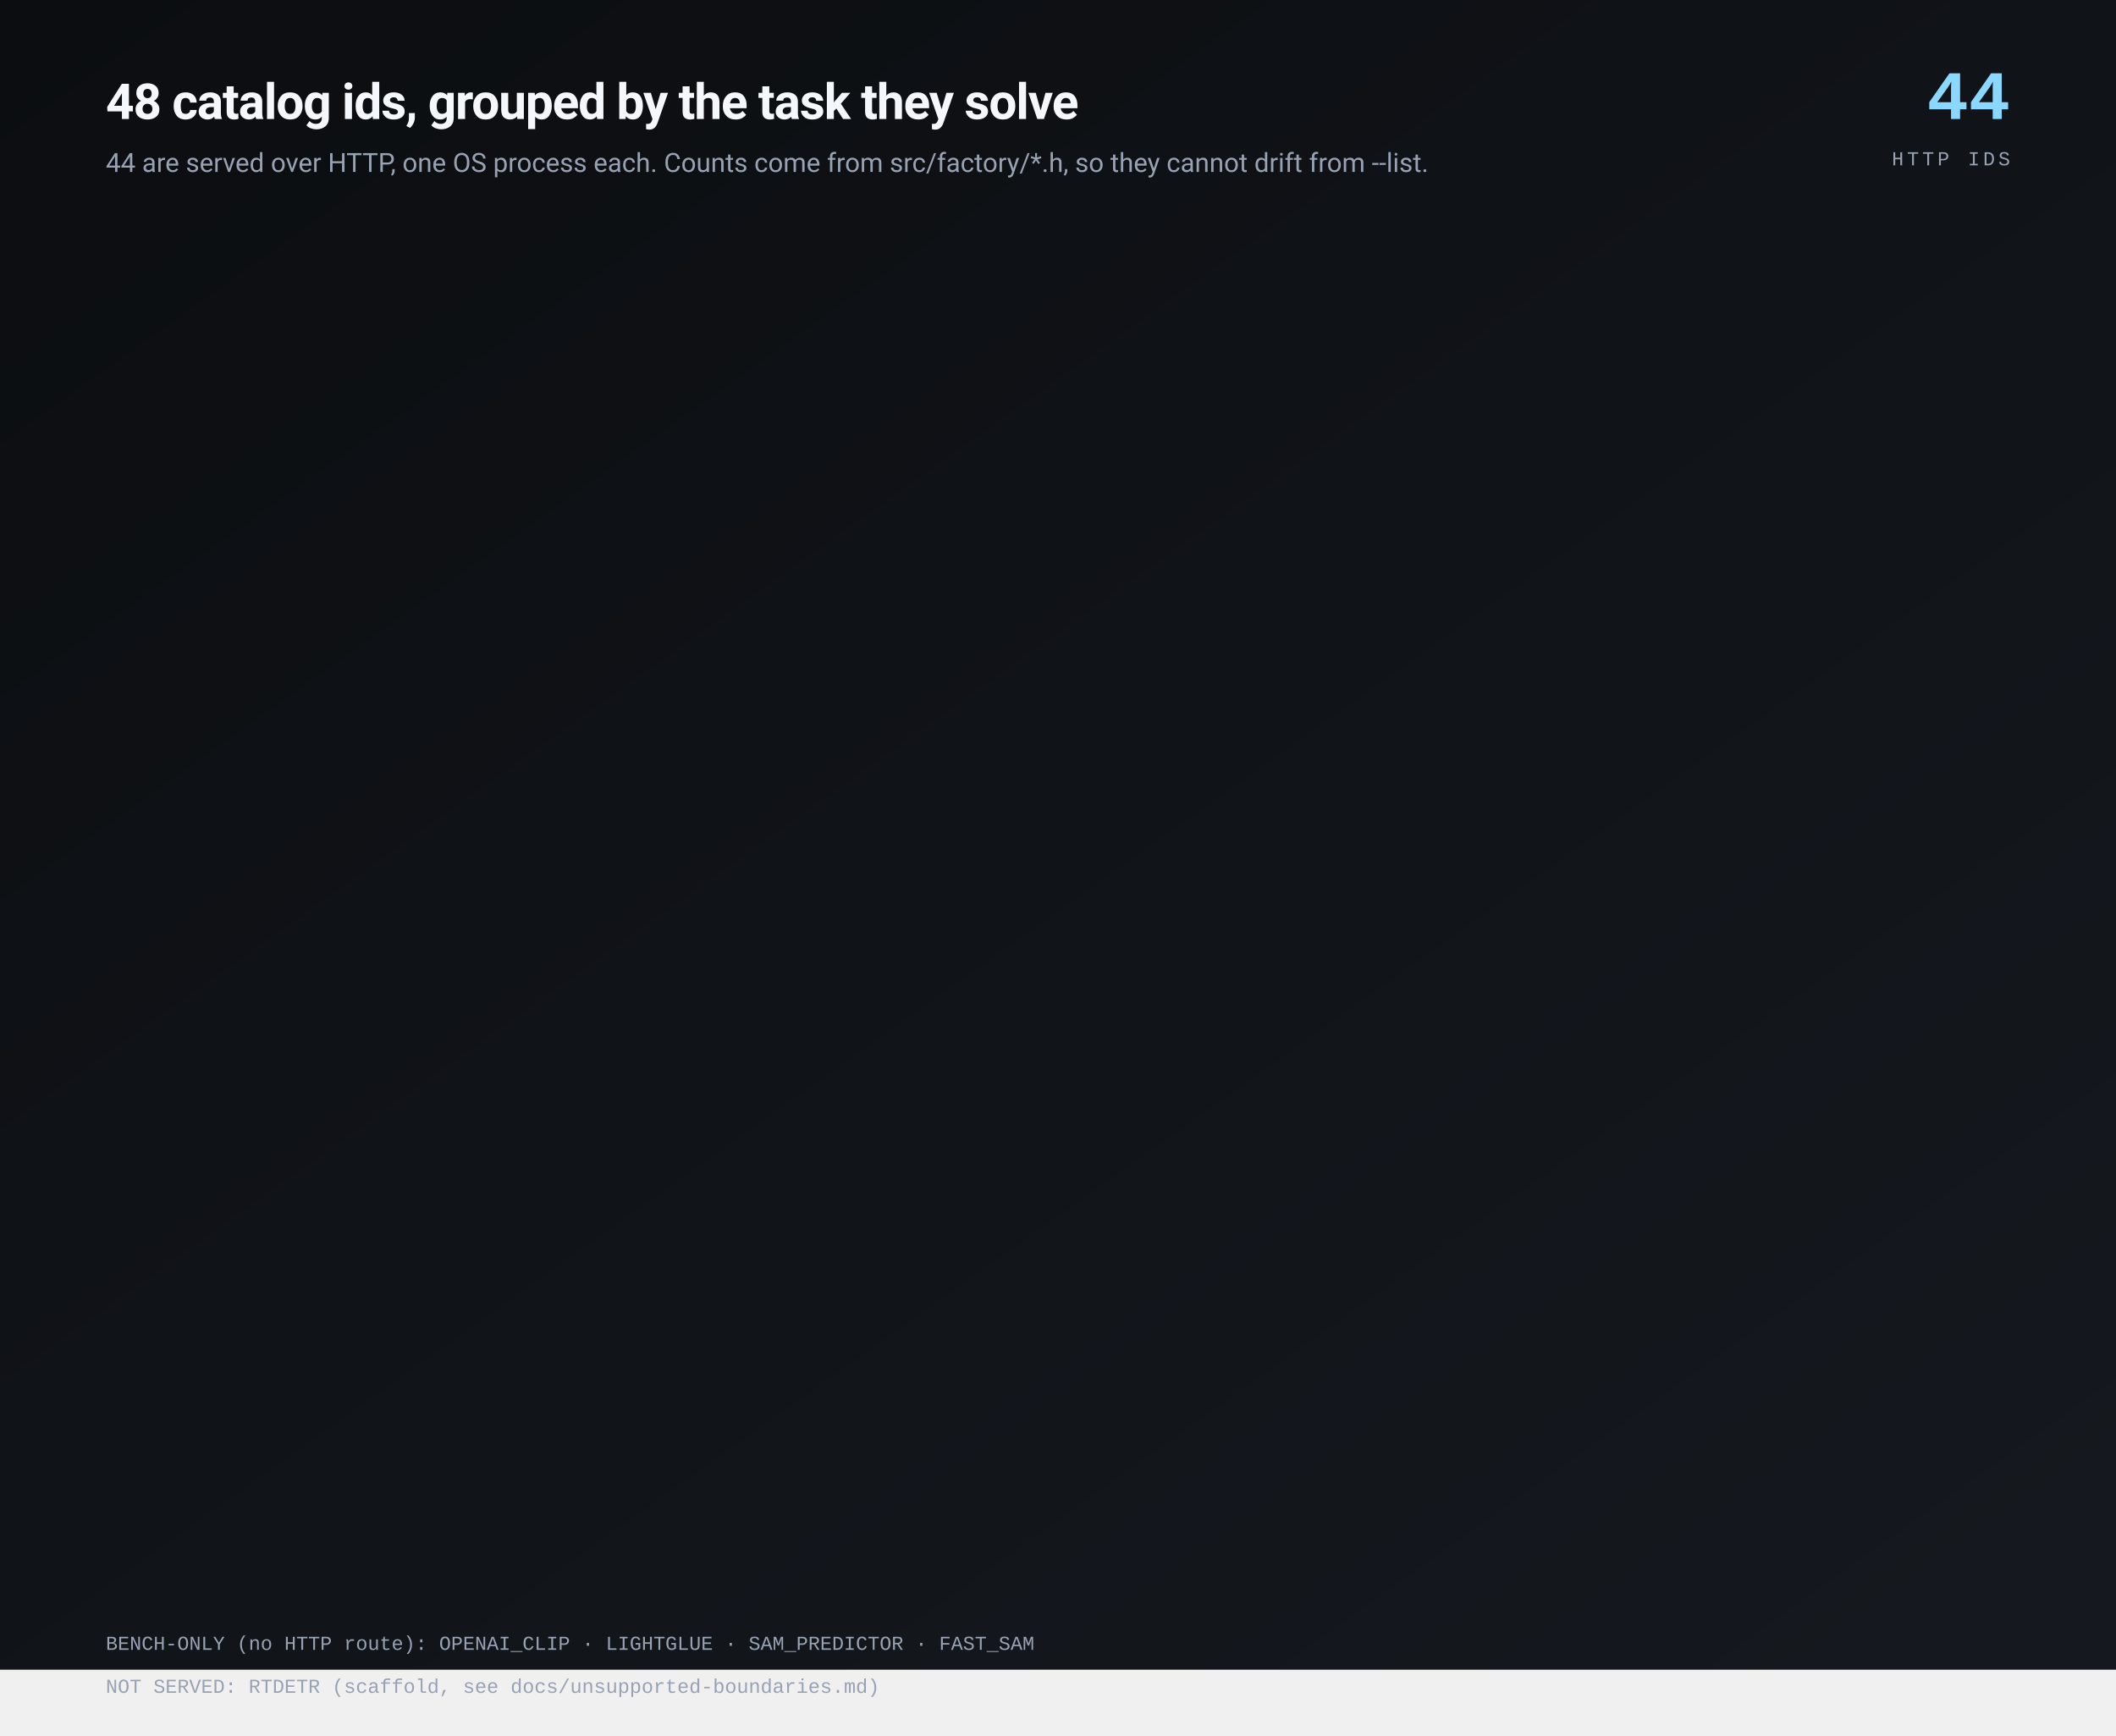
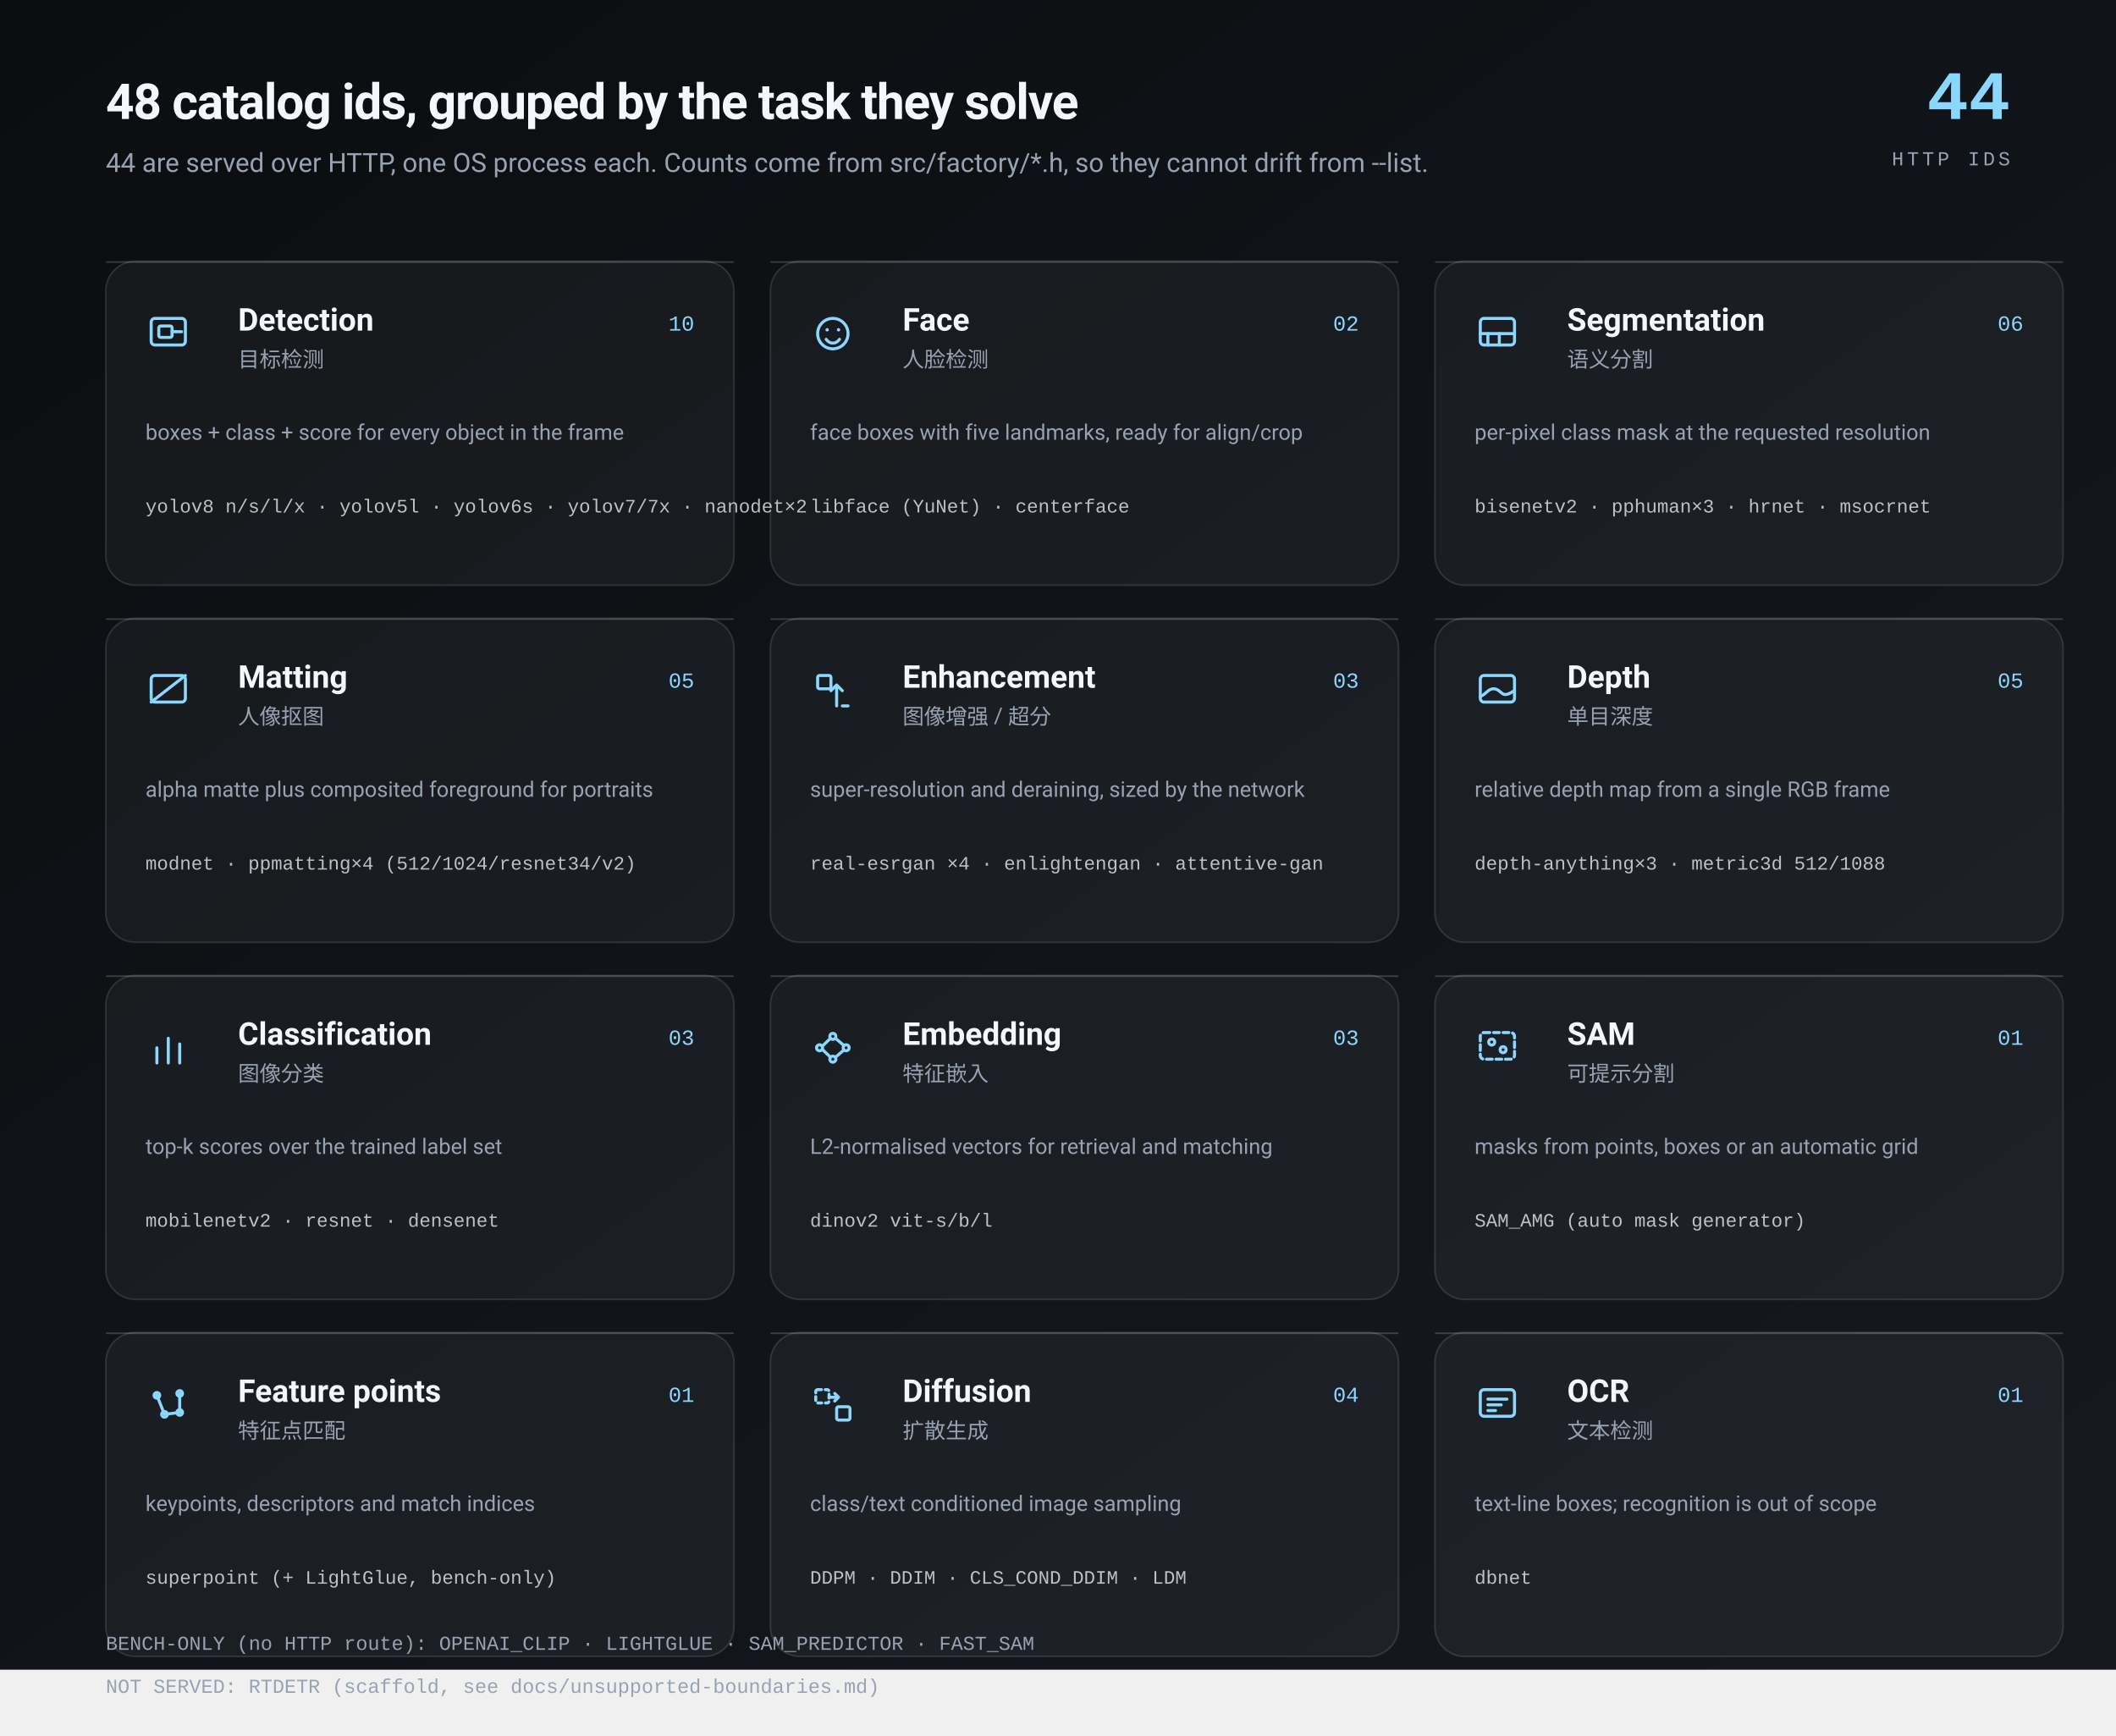
<svg xmlns="http://www.w3.org/2000/svg" viewBox="0 0 1280 1050" width="1280" height="1050" role="img">
  <defs>
    <linearGradient id="bg" x1="0" y1="0" x2="0.9" y2="1">
      <stop offset="0%" stop-color="#0b0d10" />
      <stop offset="100%" stop-color="#15191f" />
    </linearGradient>
    <linearGradient id="sheen" x1="0" y1="0" x2="1" y2="0">
-       <stop offset="0%" stop-color="#8ad7ff" stop-opacity="0" />
+       <stop offset="0%" stop-color="#8ad7ff" stop-opacity="1" />
      <stop offset="50%" stop-color="#8ad7ff" stop-opacity="0.55" />
-       <stop offset="100%" stop-color="#8ad7ff" stop-opacity="0" />
-       <animate attributeName="x1" values="-0.4;1.1" dur="7s" repeatCount="indefinite" />
-       <animate attributeName="x2" values="0;1.5" dur="7s" repeatCount="indefinite" />
+       <stop offset="100%" stop-color="#8ad7ff" stop-opacity="1" />
    </linearGradient>
  </defs>
  <rect width="1280" height="1010" fill="url(#bg)" />
  <g font-family="ui-sans-serif,-apple-system,'Segoe UI',Roboto,Helvetica,Arial,sans-serif">
    <text x="64" y="72" fill="#f4f7fb" font-size="30" font-weight="700" letter-spacing="-0.6">48 catalog ids, grouped by the task they solve</text>
    <text x="64" y="104" fill="#98a2b3" font-size="16">44 are served over HTTP, one OS process each. Counts come from src/factory/*.h, so they cannot drift from --list.</text>
    <text x="1216" y="72" fill="#8ad7ff" font-size="42" font-weight="700" text-anchor="end" font-family="ui-monospace,SFMono-Regular,Menlo,Consolas,'Liberation Mono',monospace">44</text>
    <text x="1216" y="100" fill="#98a2b3" font-size="12" text-anchor="end" font-family="ui-monospace,SFMono-Regular,Menlo,Consolas,'Liberation Mono',monospace" letter-spacing="2">HTTP IDS</text>
  </g>
-   <g opacity="0" transform="translate(0,8)">
-     <animate attributeName="opacity" values="0;1" dur="0.6s" begin="0.00s" fill="freeze" />
-     <animateTransform attributeName="transform" type="translate" values="0,8;0,0" dur="0.6s" begin="0.00s" fill="freeze" />
+   <g opacity="1" transform="translate(0,8)">
    <rect x="64" y="150" width="380" height="196" rx="18" fill="#ffffff" fill-opacity="0.045" stroke="#ffffff" stroke-opacity="0.12" />
    <rect x="64" y="150" width="380" height="1" rx="0.5" fill="#ffffff" fill-opacity="0.18" />
    <g transform="translate(88,180)" fill="none" stroke="#8ad7ff" stroke-width="1.6" stroke-linecap="round" stroke-linejoin="round" color="#8ad7ff">
      <g transform="scale(1.15)">
        <rect x="3" y="4" width="18" height="14" rx="2" />
        <rect x="7" y="8" width="7" height="6" rx="1" />
        <line x1="14" y1="11" x2="19" y2="11" />
      </g>
    </g>
    <g font-family="ui-sans-serif,-apple-system,'Segoe UI',Roboto,Helvetica,Arial,sans-serif">
      <text x="144" y="192" fill="#f4f7fb" font-size="19" font-weight="600">Detection</text>
      <text x="144" y="214" fill="#98a2b3" font-size="13">目标检测</text>
      <text x="88" y="258" fill="#98a2b3" font-size="13">boxes + class + score for every object in the frame</text>
      <text x="88" y="302" fill="#f4f7fb" font-size="11.5" font-family="ui-monospace,SFMono-Regular,Menlo,Consolas,'Liberation Mono',monospace" opacity="0.75">yolov8 n/s/l/x · yolov5l · yolov6s · yolov7/7x · nanodet×2</text>
      <text x="420" y="192" fill="#8ad7ff" font-size="13" text-anchor="end" font-family="ui-monospace,SFMono-Regular,Menlo,Consolas,'Liberation Mono',monospace">10</text>
    </g>
  </g>
-   <g opacity="0" transform="translate(0,8)">
-     <animate attributeName="opacity" values="0;1" dur="0.6s" begin="0.05s" fill="freeze" />
-     <animateTransform attributeName="transform" type="translate" values="0,8;0,0" dur="0.6s" begin="0.05s" fill="freeze" />
+   <g opacity="1" transform="translate(0,8)">
    <rect x="466" y="150" width="380" height="196" rx="18" fill="#ffffff" fill-opacity="0.045" stroke="#ffffff" stroke-opacity="0.12" />
    <rect x="466" y="150" width="380" height="1" rx="0.5" fill="#ffffff" fill-opacity="0.18" />
    <g transform="translate(490,180)" fill="none" stroke="#8ad7ff" stroke-width="1.6" stroke-linecap="round" stroke-linejoin="round" color="#8ad7ff">
      <g transform="scale(1.15)">
        <circle cx="12" cy="12" r="8" />
        <circle cx="9" cy="10" r="0.9" fill="currentColor" stroke="none" />
        <circle cx="15" cy="10" r="0.9" fill="currentColor" stroke="none" />
        <path d="M8.5 15c1 1.4 2.2 2 3.5 2s2.5-.6 3.5-2" />
      </g>
    </g>
    <g font-family="ui-sans-serif,-apple-system,'Segoe UI',Roboto,Helvetica,Arial,sans-serif">
      <text x="546" y="192" fill="#f4f7fb" font-size="19" font-weight="600">Face</text>
      <text x="546" y="214" fill="#98a2b3" font-size="13">人脸检测</text>
      <text x="490" y="258" fill="#98a2b3" font-size="13">face boxes with five landmarks, ready for align/crop</text>
      <text x="490" y="302" fill="#f4f7fb" font-size="11.5" font-family="ui-monospace,SFMono-Regular,Menlo,Consolas,'Liberation Mono',monospace" opacity="0.75">libface (YuNet) · centerface</text>
      <text x="822" y="192" fill="#8ad7ff" font-size="13" text-anchor="end" font-family="ui-monospace,SFMono-Regular,Menlo,Consolas,'Liberation Mono',monospace">02</text>
    </g>
  </g>
-   <g opacity="0" transform="translate(0,8)">
-     <animate attributeName="opacity" values="0;1" dur="0.6s" begin="0.10s" fill="freeze" />
-     <animateTransform attributeName="transform" type="translate" values="0,8;0,0" dur="0.6s" begin="0.10s" fill="freeze" />
+   <g opacity="1" transform="translate(0,8)">
    <rect x="868" y="150" width="380" height="196" rx="18" fill="#ffffff" fill-opacity="0.045" stroke="#ffffff" stroke-opacity="0.12" />
    <rect x="868" y="150" width="380" height="1" rx="0.5" fill="#ffffff" fill-opacity="0.18" />
    <g transform="translate(892,180)" fill="none" stroke="#8ad7ff" stroke-width="1.6" stroke-linecap="round" stroke-linejoin="round" color="#8ad7ff">
      <g transform="scale(1.15)">
        <rect x="3" y="4" width="18" height="14" rx="2" />
        <path d="M3 12h18" />
        <path d="M7 12v6M13 12v6" />
      </g>
    </g>
    <g font-family="ui-sans-serif,-apple-system,'Segoe UI',Roboto,Helvetica,Arial,sans-serif">
      <text x="948" y="192" fill="#f4f7fb" font-size="19" font-weight="600">Segmentation</text>
      <text x="948" y="214" fill="#98a2b3" font-size="13">语义分割</text>
      <text x="892" y="258" fill="#98a2b3" font-size="13">per-pixel class mask at the requested resolution</text>
      <text x="892" y="302" fill="#f4f7fb" font-size="11.5" font-family="ui-monospace,SFMono-Regular,Menlo,Consolas,'Liberation Mono',monospace" opacity="0.75">bisenetv2 · pphuman×3 · hrnet · msocrnet</text>
      <text x="1224" y="192" fill="#8ad7ff" font-size="13" text-anchor="end" font-family="ui-monospace,SFMono-Regular,Menlo,Consolas,'Liberation Mono',monospace">06</text>
    </g>
  </g>
-   <g opacity="0" transform="translate(0,8)">
-     <animate attributeName="opacity" values="0;1" dur="0.6s" begin="0.15s" fill="freeze" />
-     <animateTransform attributeName="transform" type="translate" values="0,8;0,0" dur="0.6s" begin="0.15s" fill="freeze" />
+   <g opacity="1" transform="translate(0,8)">
    <rect x="64" y="366" width="380" height="196" rx="18" fill="#ffffff" fill-opacity="0.045" stroke="#ffffff" stroke-opacity="0.12" />
    <rect x="64" y="366" width="380" height="1" rx="0.5" fill="#ffffff" fill-opacity="0.18" />
    <g transform="translate(88,396)" fill="none" stroke="#8ad7ff" stroke-width="1.6" stroke-linecap="round" stroke-linejoin="round" color="#8ad7ff">
      <g transform="scale(1.15)">
        <rect x="3" y="4" width="18" height="14" rx="2" />
        <path d="M3 18L21 4" />
      </g>
    </g>
    <g font-family="ui-sans-serif,-apple-system,'Segoe UI',Roboto,Helvetica,Arial,sans-serif">
      <text x="144" y="408" fill="#f4f7fb" font-size="19" font-weight="600">Matting</text>
      <text x="144" y="430" fill="#98a2b3" font-size="13">人像抠图</text>
      <text x="88" y="474" fill="#98a2b3" font-size="13">alpha matte plus composited foreground for portraits</text>
      <text x="88" y="518" fill="#f4f7fb" font-size="11.5" font-family="ui-monospace,SFMono-Regular,Menlo,Consolas,'Liberation Mono',monospace" opacity="0.75">modnet · ppmatting×4 (512/1024/resnet34/v2)</text>
      <text x="420" y="408" fill="#8ad7ff" font-size="13" text-anchor="end" font-family="ui-monospace,SFMono-Regular,Menlo,Consolas,'Liberation Mono',monospace">05</text>
    </g>
  </g>
-   <g opacity="0" transform="translate(0,8)">
-     <animate attributeName="opacity" values="0;1" dur="0.6s" begin="0.20s" fill="freeze" />
-     <animateTransform attributeName="transform" type="translate" values="0,8;0,0" dur="0.6s" begin="0.20s" fill="freeze" />
+   <g opacity="1" transform="translate(0,8)">
    <rect x="466" y="366" width="380" height="196" rx="18" fill="#ffffff" fill-opacity="0.045" stroke="#ffffff" stroke-opacity="0.12" />
    <rect x="466" y="366" width="380" height="1" rx="0.5" fill="#ffffff" fill-opacity="0.18" />
    <g transform="translate(490,396)" fill="none" stroke="#8ad7ff" stroke-width="1.6" stroke-linecap="round" stroke-linejoin="round" color="#8ad7ff">
      <g transform="scale(1.15)">
        <rect x="4" y="4" width="7" height="7" rx="1" />
        <path d="M14 20V9m0 0l-3 3m3-3l3 3" />
        <path d="M17 20h3" />
      </g>
    </g>
    <g font-family="ui-sans-serif,-apple-system,'Segoe UI',Roboto,Helvetica,Arial,sans-serif">
      <text x="546" y="408" fill="#f4f7fb" font-size="19" font-weight="600">Enhancement</text>
      <text x="546" y="430" fill="#98a2b3" font-size="13">图像增强 / 超分</text>
      <text x="490" y="474" fill="#98a2b3" font-size="13">super-resolution and deraining, sized by the network</text>
      <text x="490" y="518" fill="#f4f7fb" font-size="11.5" font-family="ui-monospace,SFMono-Regular,Menlo,Consolas,'Liberation Mono',monospace" opacity="0.75">real-esrgan ×4 · enlightengan · attentive-gan</text>
      <text x="822" y="408" fill="#8ad7ff" font-size="13" text-anchor="end" font-family="ui-monospace,SFMono-Regular,Menlo,Consolas,'Liberation Mono',monospace">03</text>
    </g>
  </g>
-   <g opacity="0" transform="translate(0,8)">
-     <animate attributeName="opacity" values="0;1" dur="0.6s" begin="0.25s" fill="freeze" />
-     <animateTransform attributeName="transform" type="translate" values="0,8;0,0" dur="0.6s" begin="0.25s" fill="freeze" />
+   <g opacity="1" transform="translate(0,8)">
    <rect x="868" y="366" width="380" height="196" rx="18" fill="#ffffff" fill-opacity="0.045" stroke="#ffffff" stroke-opacity="0.12" />
    <rect x="868" y="366" width="380" height="1" rx="0.5" fill="#ffffff" fill-opacity="0.18" />
    <g transform="translate(892,396)" fill="none" stroke="#8ad7ff" stroke-width="1.6" stroke-linecap="round" stroke-linejoin="round" color="#8ad7ff">
      <g transform="scale(1.15)">
        <rect x="3" y="4" width="18" height="14" rx="2" />
        <path d="M3 15c3-1 4-4 7-4s4 3 6 3 3-1 5-2" />
      </g>
    </g>
    <g font-family="ui-sans-serif,-apple-system,'Segoe UI',Roboto,Helvetica,Arial,sans-serif">
      <text x="948" y="408" fill="#f4f7fb" font-size="19" font-weight="600">Depth</text>
      <text x="948" y="430" fill="#98a2b3" font-size="13">单目深度</text>
      <text x="892" y="474" fill="#98a2b3" font-size="13">relative depth map from a single RGB frame</text>
      <text x="892" y="518" fill="#f4f7fb" font-size="11.5" font-family="ui-monospace,SFMono-Regular,Menlo,Consolas,'Liberation Mono',monospace" opacity="0.75">depth-anything×3 · metric3d 512/1088</text>
      <text x="1224" y="408" fill="#8ad7ff" font-size="13" text-anchor="end" font-family="ui-monospace,SFMono-Regular,Menlo,Consolas,'Liberation Mono',monospace">05</text>
    </g>
  </g>
-   <g opacity="0" transform="translate(0,8)">
-     <animate attributeName="opacity" values="0;1" dur="0.6s" begin="0.30s" fill="freeze" />
-     <animateTransform attributeName="transform" type="translate" values="0,8;0,0" dur="0.6s" begin="0.30s" fill="freeze" />
+   <g opacity="1" transform="translate(0,8)">
    <rect x="64" y="582" width="380" height="196" rx="18" fill="#ffffff" fill-opacity="0.045" stroke="#ffffff" stroke-opacity="0.12" />
    <rect x="64" y="582" width="380" height="1" rx="0.5" fill="#ffffff" fill-opacity="0.18" />
    <g transform="translate(88,612)" fill="none" stroke="#8ad7ff" stroke-width="1.6" stroke-linecap="round" stroke-linejoin="round" color="#8ad7ff">
      <g transform="scale(1.15)">
        <line x1="6" y1="20" x2="6" y2="12" />
        <line x1="12" y1="20" x2="12" y2="7" />
        <line x1="18" y1="20" x2="18" y2="10" />
      </g>
    </g>
    <g font-family="ui-sans-serif,-apple-system,'Segoe UI',Roboto,Helvetica,Arial,sans-serif">
      <text x="144" y="624" fill="#f4f7fb" font-size="19" font-weight="600">Classification</text>
      <text x="144" y="646" fill="#98a2b3" font-size="13">图像分类</text>
      <text x="88" y="690" fill="#98a2b3" font-size="13">top-k scores over the trained label set</text>
      <text x="88" y="734" fill="#f4f7fb" font-size="11.5" font-family="ui-monospace,SFMono-Regular,Menlo,Consolas,'Liberation Mono',monospace" opacity="0.75">mobilenetv2 · resnet · densenet</text>
      <text x="420" y="624" fill="#8ad7ff" font-size="13" text-anchor="end" font-family="ui-monospace,SFMono-Regular,Menlo,Consolas,'Liberation Mono',monospace">03</text>
    </g>
  </g>
-   <g opacity="0" transform="translate(0,8)">
-     <animate attributeName="opacity" values="0;1" dur="0.6s" begin="0.35s" fill="freeze" />
-     <animateTransform attributeName="transform" type="translate" values="0,8;0,0" dur="0.6s" begin="0.35s" fill="freeze" />
+   <g opacity="1" transform="translate(0,8)">
    <rect x="466" y="582" width="380" height="196" rx="18" fill="#ffffff" fill-opacity="0.045" stroke="#ffffff" stroke-opacity="0.12" />
    <rect x="466" y="582" width="380" height="1" rx="0.5" fill="#ffffff" fill-opacity="0.18" />
    <g transform="translate(490,612)" fill="none" stroke="#8ad7ff" stroke-width="1.6" stroke-linecap="round" stroke-linejoin="round" color="#8ad7ff">
      <g transform="scale(1.15)">
        <circle cx="5" cy="12" r="1.6" />
        <circle cx="12" cy="6" r="1.6" />
        <circle cx="12" cy="18" r="1.6" />
        <circle cx="19" cy="12" r="1.6" />
        <path d="M6.4 11.2l4.2-4M6.4 12.8l4.2 4M13.6 7.2l4.2 3.6M13.6 16.8l4.2-3.6" />
      </g>
    </g>
    <g font-family="ui-sans-serif,-apple-system,'Segoe UI',Roboto,Helvetica,Arial,sans-serif">
      <text x="546" y="624" fill="#f4f7fb" font-size="19" font-weight="600">Embedding</text>
      <text x="546" y="646" fill="#98a2b3" font-size="13">特征嵌入</text>
      <text x="490" y="690" fill="#98a2b3" font-size="13">L2-normalised vectors for retrieval and matching</text>
      <text x="490" y="734" fill="#f4f7fb" font-size="11.5" font-family="ui-monospace,SFMono-Regular,Menlo,Consolas,'Liberation Mono',monospace" opacity="0.75">dinov2 vit-s/b/l</text>
      <text x="822" y="624" fill="#8ad7ff" font-size="13" text-anchor="end" font-family="ui-monospace,SFMono-Regular,Menlo,Consolas,'Liberation Mono',monospace">03</text>
    </g>
  </g>
-   <g opacity="0" transform="translate(0,8)">
-     <animate attributeName="opacity" values="0;1" dur="0.6s" begin="0.40s" fill="freeze" />
-     <animateTransform attributeName="transform" type="translate" values="0,8;0,0" dur="0.6s" begin="0.40s" fill="freeze" />
+   <g opacity="1" transform="translate(0,8)">
    <rect x="868" y="582" width="380" height="196" rx="18" fill="#ffffff" fill-opacity="0.045" stroke="#ffffff" stroke-opacity="0.12" />
    <rect x="868" y="582" width="380" height="1" rx="0.5" fill="#ffffff" fill-opacity="0.18" />
    <g transform="translate(892,612)" fill="none" stroke="#8ad7ff" stroke-width="1.6" stroke-linecap="round" stroke-linejoin="round" color="#8ad7ff">
      <g transform="scale(1.15)">
        <rect x="3" y="4" width="18" height="14" rx="2" stroke-dasharray="3 2" />
        <circle cx="9" cy="9" r="1.6" />
        <circle cx="15" cy="13" r="1.6" />
      </g>
    </g>
    <g font-family="ui-sans-serif,-apple-system,'Segoe UI',Roboto,Helvetica,Arial,sans-serif">
      <text x="948" y="624" fill="#f4f7fb" font-size="19" font-weight="600">SAM</text>
      <text x="948" y="646" fill="#98a2b3" font-size="13">可提示分割</text>
      <text x="892" y="690" fill="#98a2b3" font-size="13">masks from points, boxes or an automatic grid</text>
      <text x="892" y="734" fill="#f4f7fb" font-size="11.5" font-family="ui-monospace,SFMono-Regular,Menlo,Consolas,'Liberation Mono',monospace" opacity="0.75">SAM_AMG (auto mask generator)</text>
      <text x="1224" y="624" fill="#8ad7ff" font-size="13" text-anchor="end" font-family="ui-monospace,SFMono-Regular,Menlo,Consolas,'Liberation Mono',monospace">01</text>
    </g>
  </g>
-   <g opacity="0" transform="translate(0,8)">
-     <animate attributeName="opacity" values="0;1" dur="0.6s" begin="0.45s" fill="freeze" />
-     <animateTransform attributeName="transform" type="translate" values="0,8;0,0" dur="0.6s" begin="0.45s" fill="freeze" />
+   <g opacity="1" transform="translate(0,8)">
    <rect x="64" y="798" width="380" height="196" rx="18" fill="#ffffff" fill-opacity="0.045" stroke="#ffffff" stroke-opacity="0.12" />
    <rect x="64" y="798" width="380" height="1" rx="0.5" fill="#ffffff" fill-opacity="0.18" />
    <g transform="translate(88,828)" fill="none" stroke="#8ad7ff" stroke-width="1.6" stroke-linecap="round" stroke-linejoin="round" color="#8ad7ff">
      <g transform="scale(1.15)">
        <circle cx="6" cy="7" r="1.5" />
        <circle cx="18" cy="6" r="1.5" />
        <circle cx="10" cy="17" r="1.5" />
        <circle cx="18" cy="16" r="1.5" />
        <path d="M6 7l4 10M18 6l0 10M10 17l8-1" />
      </g>
    </g>
    <g font-family="ui-sans-serif,-apple-system,'Segoe UI',Roboto,Helvetica,Arial,sans-serif">
      <text x="144" y="840" fill="#f4f7fb" font-size="19" font-weight="600">Feature points</text>
      <text x="144" y="862" fill="#98a2b3" font-size="13">特征点匹配</text>
      <text x="88" y="906" fill="#98a2b3" font-size="13">keypoints, descriptors and match indices</text>
      <text x="88" y="950" fill="#f4f7fb" font-size="11.5" font-family="ui-monospace,SFMono-Regular,Menlo,Consolas,'Liberation Mono',monospace" opacity="0.75">superpoint (+ LightGlue, bench-only)</text>
      <text x="420" y="840" fill="#8ad7ff" font-size="13" text-anchor="end" font-family="ui-monospace,SFMono-Regular,Menlo,Consolas,'Liberation Mono',monospace">01</text>
    </g>
  </g>
-   <g opacity="0" transform="translate(0,8)">
-     <animate attributeName="opacity" values="0;1" dur="0.6s" begin="0.50s" fill="freeze" />
-     <animateTransform attributeName="transform" type="translate" values="0,8;0,0" dur="0.6s" begin="0.50s" fill="freeze" />
+   <g opacity="1" transform="translate(0,8)">
    <rect x="466" y="798" width="380" height="196" rx="18" fill="#ffffff" fill-opacity="0.045" stroke="#ffffff" stroke-opacity="0.12" />
    <rect x="466" y="798" width="380" height="1" rx="0.5" fill="#ffffff" fill-opacity="0.18" />
    <g transform="translate(490,828)" fill="none" stroke="#8ad7ff" stroke-width="1.6" stroke-linecap="round" stroke-linejoin="round" color="#8ad7ff">
      <g transform="scale(1.15)">
        <rect x="3" y="4" width="7" height="7" rx="1" stroke-dasharray="2 2" />
        <rect x="14" y="13" width="7" height="7" rx="1" />
        <path d="M11 8h4M15 8l-2-2M15 8l-2 2" />
      </g>
    </g>
    <g font-family="ui-sans-serif,-apple-system,'Segoe UI',Roboto,Helvetica,Arial,sans-serif">
      <text x="546" y="840" fill="#f4f7fb" font-size="19" font-weight="600">Diffusion</text>
      <text x="546" y="862" fill="#98a2b3" font-size="13">扩散生成</text>
      <text x="490" y="906" fill="#98a2b3" font-size="13">class/text conditioned image sampling</text>
      <text x="490" y="950" fill="#f4f7fb" font-size="11.5" font-family="ui-monospace,SFMono-Regular,Menlo,Consolas,'Liberation Mono',monospace" opacity="0.75">DDPM · DDIM · CLS_COND_DDIM · LDM</text>
      <text x="822" y="840" fill="#8ad7ff" font-size="13" text-anchor="end" font-family="ui-monospace,SFMono-Regular,Menlo,Consolas,'Liberation Mono',monospace">04</text>
    </g>
  </g>
-   <g opacity="0" transform="translate(0,8)">
-     <animate attributeName="opacity" values="0;1" dur="0.6s" begin="0.55s" fill="freeze" />
-     <animateTransform attributeName="transform" type="translate" values="0,8;0,0" dur="0.6s" begin="0.55s" fill="freeze" />
+   <g opacity="1" transform="translate(0,8)">
    <rect x="868" y="798" width="380" height="196" rx="18" fill="#ffffff" fill-opacity="0.045" stroke="#ffffff" stroke-opacity="0.12" />
    <rect x="868" y="798" width="380" height="1" rx="0.5" fill="#ffffff" fill-opacity="0.18" />
    <g transform="translate(892,828)" fill="none" stroke="#8ad7ff" stroke-width="1.6" stroke-linecap="round" stroke-linejoin="round" color="#8ad7ff">
      <g transform="scale(1.15)">
        <rect x="3" y="4" width="18" height="14" rx="2" />
        <line x1="7" y1="9" x2="17" y2="9" />
        <line x1="7" y1="12" x2="14" y2="12" />
        <line x1="7" y1="15" x2="11" y2="15" />
      </g>
    </g>
    <g font-family="ui-sans-serif,-apple-system,'Segoe UI',Roboto,Helvetica,Arial,sans-serif">
      <text x="948" y="840" fill="#f4f7fb" font-size="19" font-weight="600">OCR</text>
      <text x="948" y="862" fill="#98a2b3" font-size="13">文本检测</text>
      <text x="892" y="906" fill="#98a2b3" font-size="13">text-line boxes; recognition is out of scope</text>
      <text x="892" y="950" fill="#f4f7fb" font-size="11.5" font-family="ui-monospace,SFMono-Regular,Menlo,Consolas,'Liberation Mono',monospace" opacity="0.75">dbnet</text>
      <text x="1224" y="840" fill="#8ad7ff" font-size="13" text-anchor="end" font-family="ui-monospace,SFMono-Regular,Menlo,Consolas,'Liberation Mono',monospace">01</text>
    </g>
  </g>
  <g font-family="ui-monospace,SFMono-Regular,Menlo,Consolas,'Liberation Mono',monospace" font-size="12" fill="#98a2b3">
    <text x="64" y="998">BENCH-ONLY (no HTTP route): OPENAI_CLIP · LIGHTGLUE · SAM_PREDICTOR · FAST_SAM</text>
    <text x="64" y="1024">NOT SERVED: RTDETR (scaffold, see docs/unsupported-boundaries.md)</text>
  </g>
</svg>
